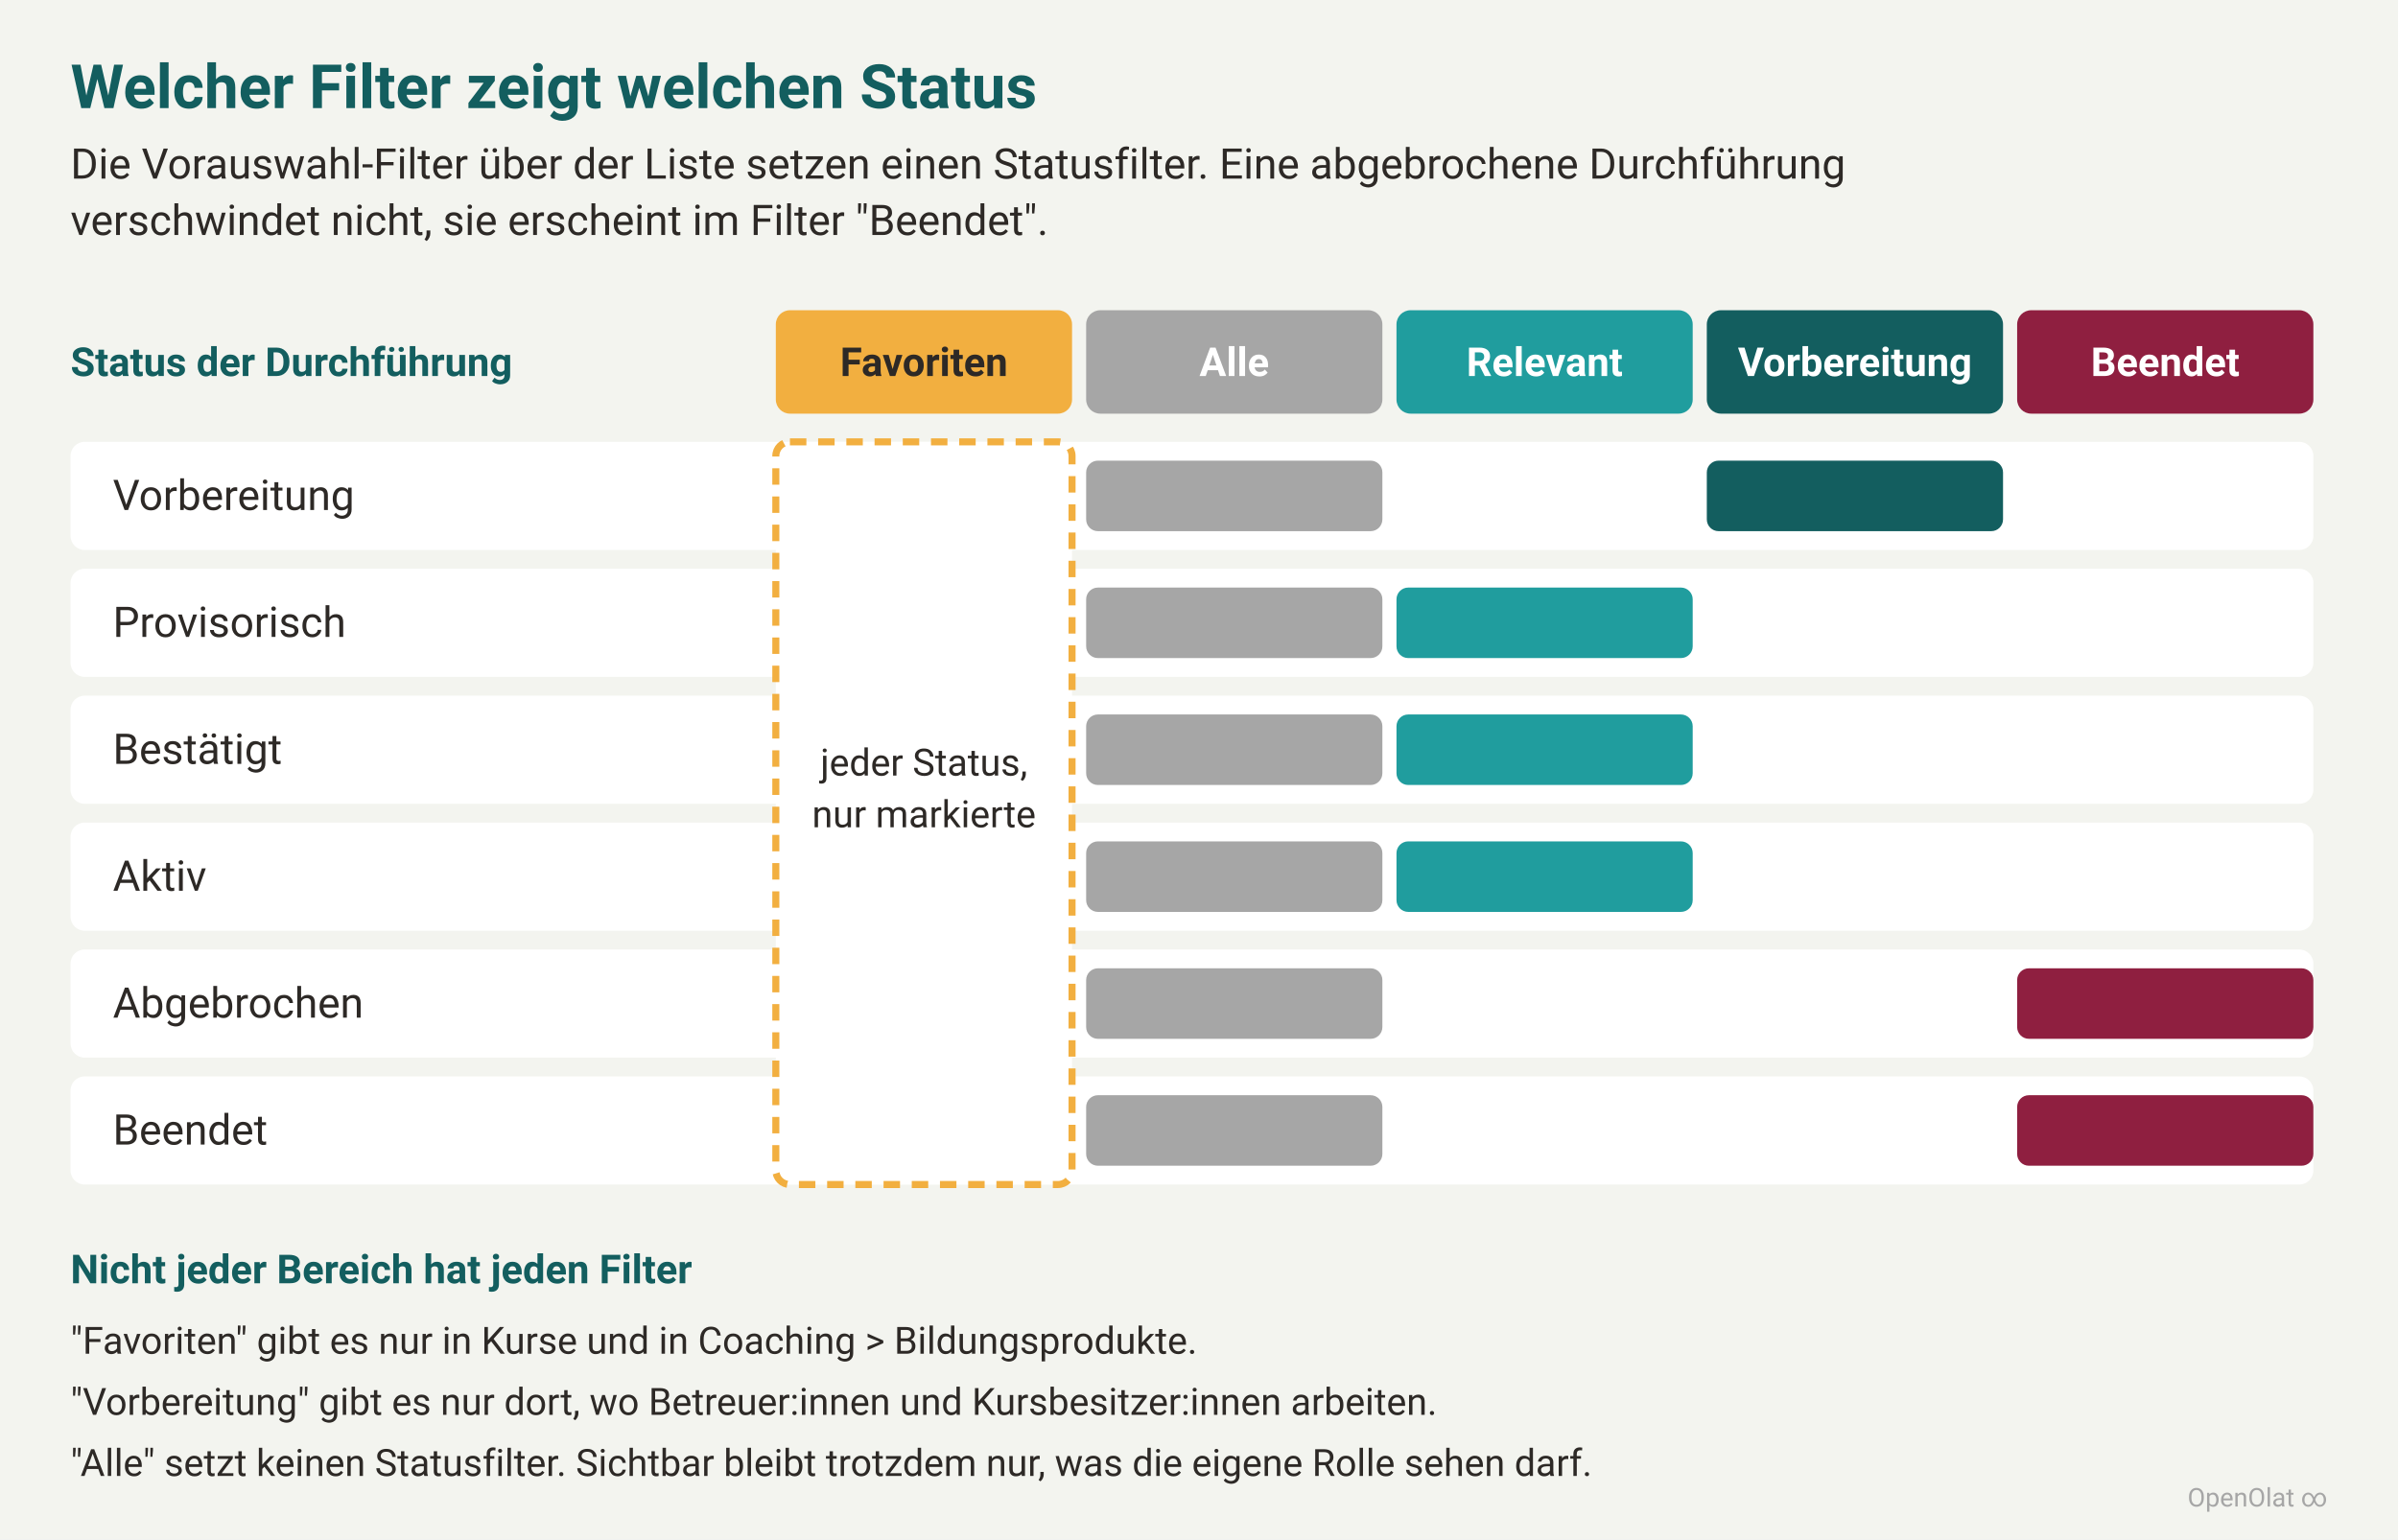
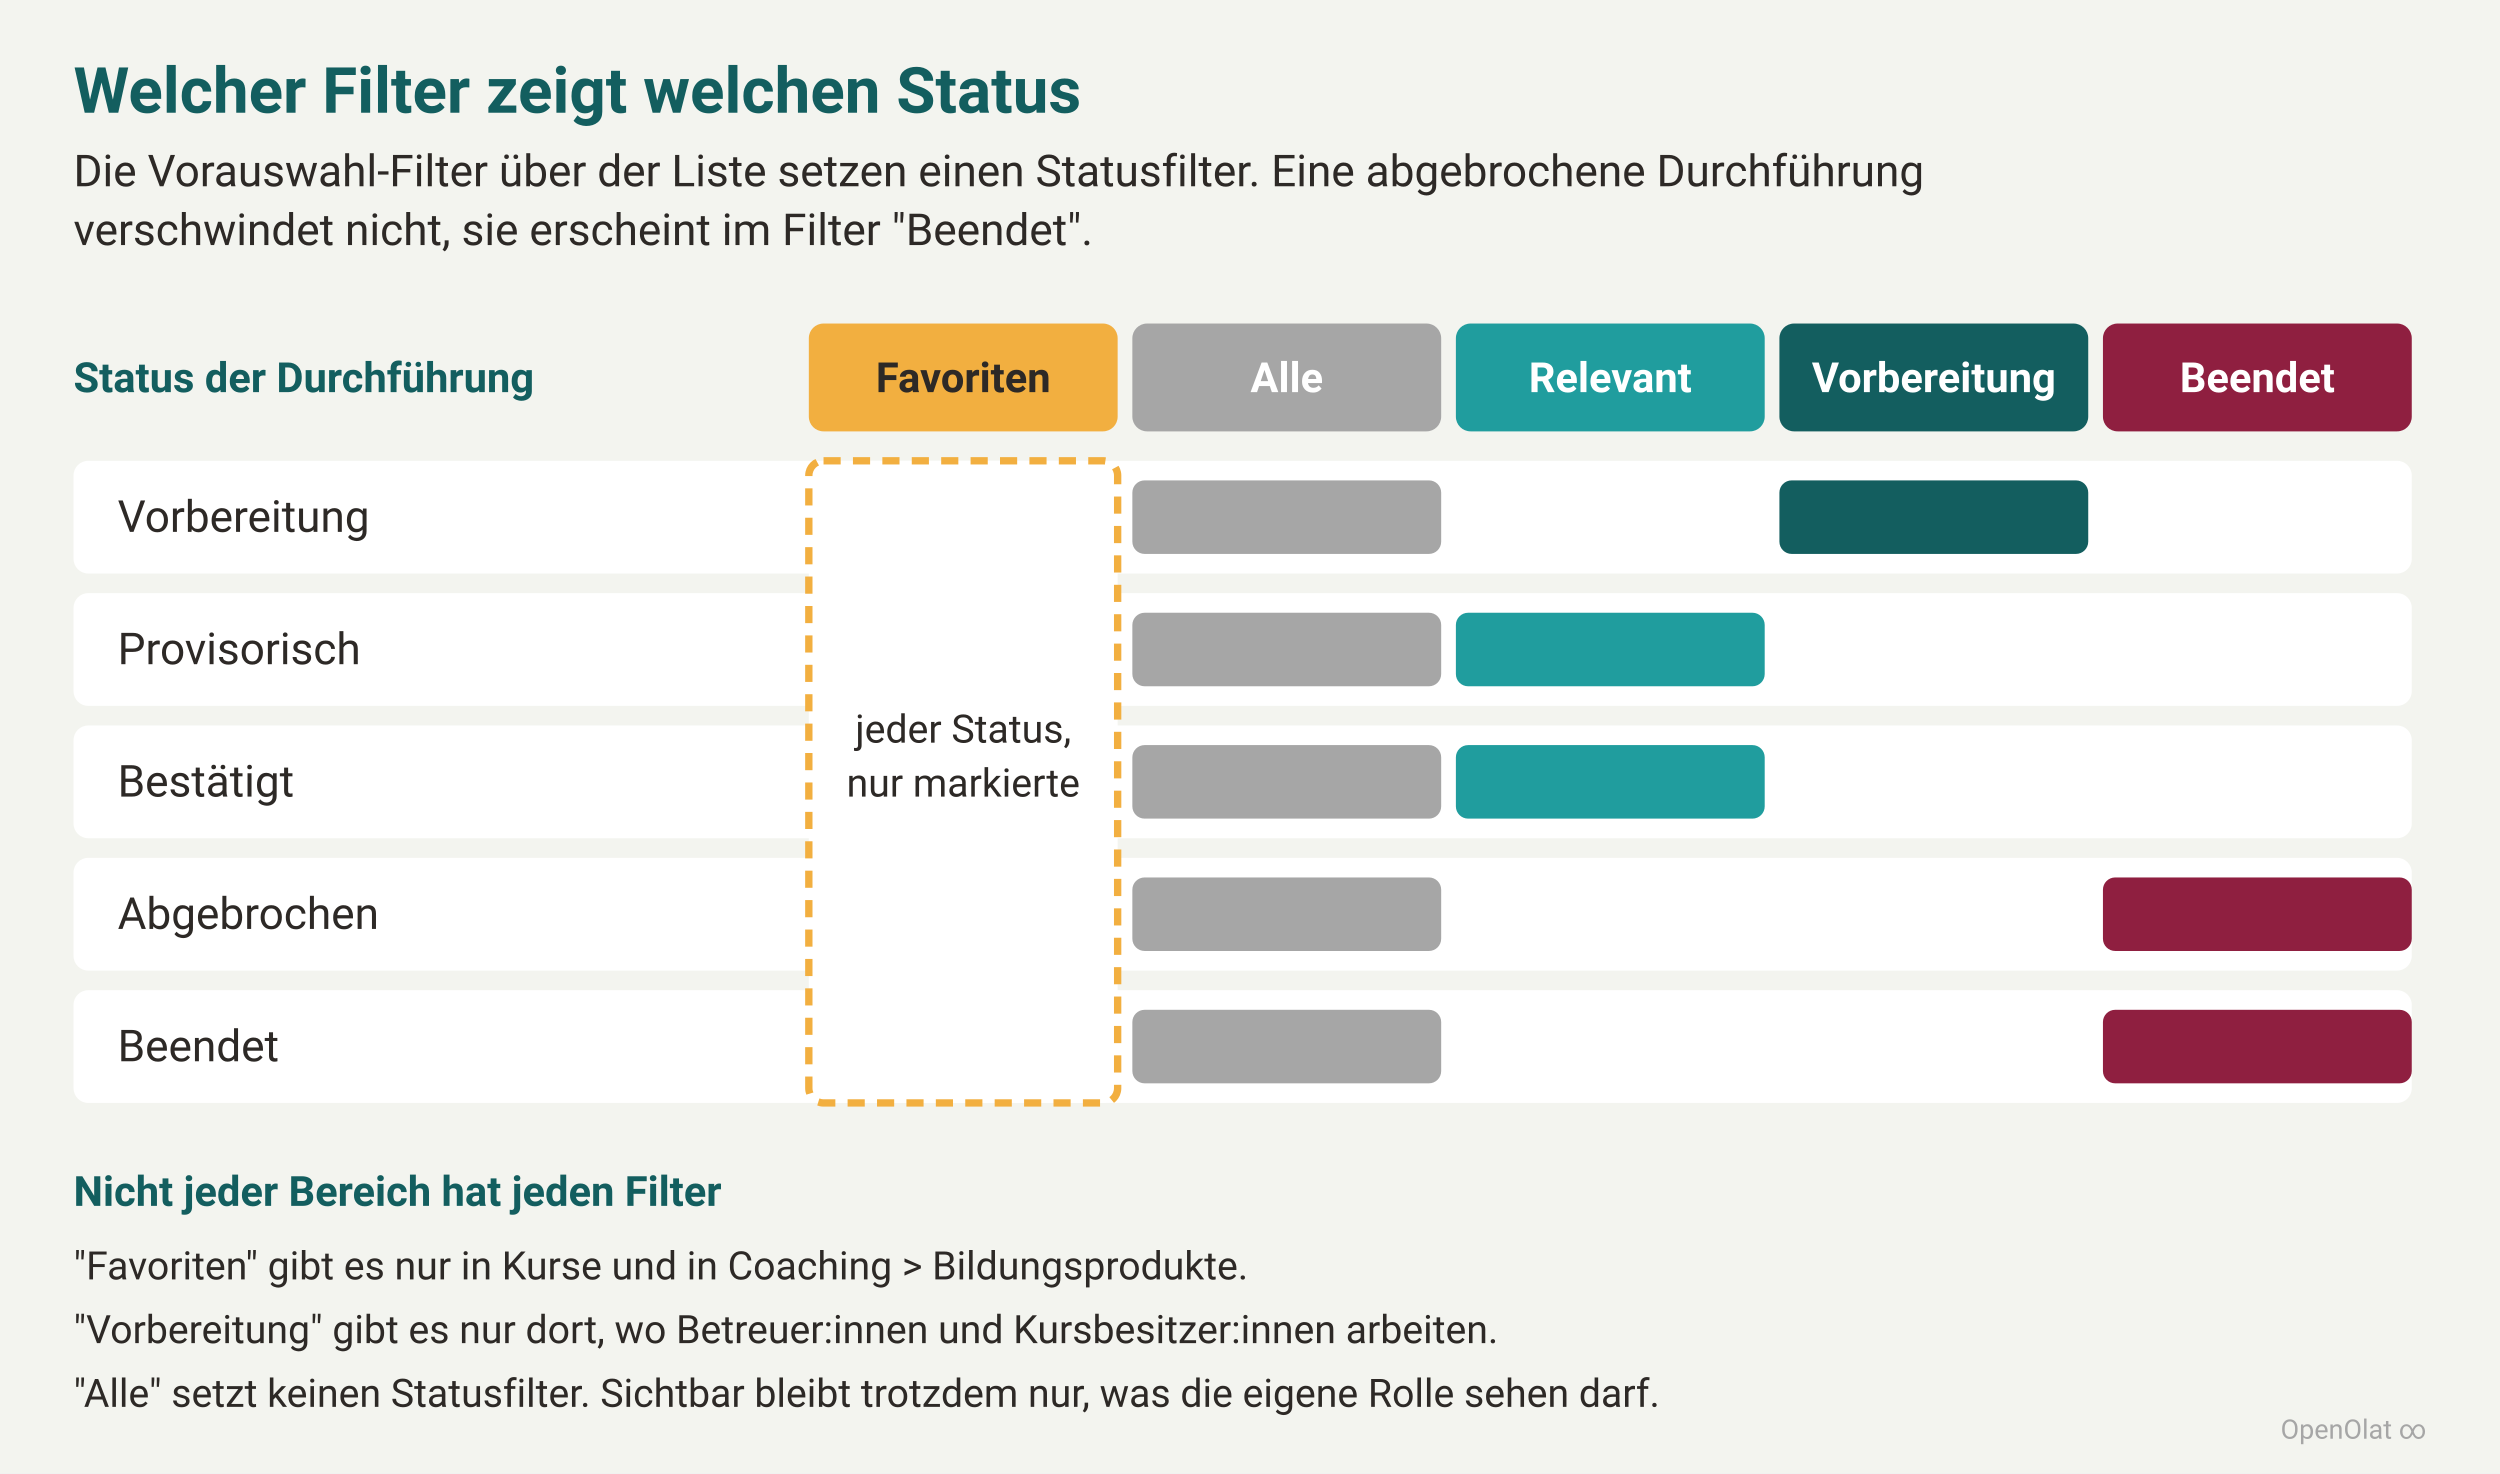
- <svg xmlns="http://www.w3.org/2000/svg" viewBox="0 0 1020 655" width="1020" height="655" role="img" aria-label="Zuordnung der Vorauswahl-Filter zu den Status einer Durchfuehrung">
-   <rect x="0" y="0" width="1020" height="655" fill="#F3F4EF" />
+ <svg xmlns="http://www.w3.org/2000/svg" viewBox="0 0 1020 601" width="1020" height="601" role="img" aria-label="Zuordnung der Vorauswahl-Filter zu den Status einer Durchführung">
+   <rect x="0" y="0" width="1020" height="601" fill="#F3F4EF" />
  <text x="30" y="46" font-family="'Roboto', sans-serif" font-size="26" font-weight="700" fill="#135E5F">Welcher Filter zeigt welchen Status</text>
  <text x="30" y="76" font-family="'Roboto', sans-serif" font-size="18" fill="#2D2926">Die Vorauswahl-Filter über der Liste setzen einen Statusfilter. Eine abgebrochene Durchführung</text>
  <text x="30" y="100" font-family="'Roboto', sans-serif" font-size="18" fill="#2D2926">verschwindet nicht, sie erscheint im Filter "Beendet".</text>
  <g font-family="'Roboto', sans-serif" font-size="17" font-weight="700">
    <rect x="330" y="132" width="126" height="44" rx="6" fill="#F2AF40" />
    <text x="393" y="160" fill="#2D2926" text-anchor="middle">Favoriten</text>
    <rect x="462" y="132" width="126" height="44" rx="6" fill="#A6A6A6" />
    <text x="525" y="160" fill="#FFFFFF" text-anchor="middle">Alle</text>
    <rect x="594" y="132" width="126" height="44" rx="6" fill="#209D9E" />
    <text x="657" y="160" fill="#FFFFFF" text-anchor="middle">Relevant</text>
    <rect x="726" y="132" width="126" height="44" rx="6" fill="#135E5F" />
    <text x="789" y="160" fill="#FFFFFF" text-anchor="middle">Vorbereitung</text>
    <rect x="858" y="132" width="126" height="44" rx="6" fill="#8F1F40" />
    <text x="921" y="160" fill="#FFFFFF" text-anchor="middle">Beendet</text>
  </g>
  <text x="30" y="160" font-family="'Roboto', sans-serif" font-size="17" font-weight="700" fill="#135E5F">Status der Durchführung</text>
  <g font-family="'Roboto', sans-serif" font-size="18" fill="#2D2926">
    <rect x="30" y="188" width="954" height="46" rx="6" fill="#FFFFFF" />
    <text x="48" y="217">Vorbereitung</text>
    <rect x="462" y="196" width="126" height="30" rx="5" fill="#A6A6A6" />
    <rect x="726" y="196" width="126" height="30" rx="5" fill="#135E5F" />
    <rect x="30" y="242" width="954" height="46" rx="6" fill="#FFFFFF" />
    <text x="48" y="271">Provisorisch</text>
    <rect x="462" y="250" width="126" height="30" rx="5" fill="#A6A6A6" />
    <rect x="594" y="250" width="126" height="30" rx="5" fill="#209D9E" />
    <rect x="30" y="296" width="954" height="46" rx="6" fill="#FFFFFF" />
    <text x="48" y="325">Bestätigt</text>
    <rect x="462" y="304" width="126" height="30" rx="5" fill="#A6A6A6" />
    <rect x="594" y="304" width="126" height="30" rx="5" fill="#209D9E" />
    <rect x="30" y="350" width="954" height="46" rx="6" fill="#FFFFFF" />
-     <text x="48" y="379">Aktiv</text>
+     <text x="48" y="379">Abgebrochen</text>
    <rect x="462" y="358" width="126" height="30" rx="5" fill="#A6A6A6" />
-     <rect x="594" y="358" width="126" height="30" rx="5" fill="#209D9E" />
+     <rect x="858" y="358" width="126" height="30" rx="5" fill="#8F1F40" />
    <rect x="30" y="404" width="954" height="46" rx="6" fill="#FFFFFF" />
-     <text x="48" y="433">Abgebrochen</text>
+     <text x="48" y="433">Beendet</text>
    <rect x="462" y="412" width="126" height="30" rx="5" fill="#A6A6A6" />
    <rect x="858" y="412" width="126" height="30" rx="5" fill="#8F1F40" />
-     <rect x="30" y="458" width="954" height="46" rx="6" fill="#FFFFFF" />
-     <text x="48" y="487">Beendet</text>
-     <rect x="462" y="466" width="126" height="30" rx="5" fill="#A6A6A6" />
-     <rect x="858" y="466" width="126" height="30" rx="5" fill="#8F1F40" />
  </g>
-   <rect x="330" y="188" width="126" height="316" rx="6" fill="#FFFFFF" stroke="#F2AF40" stroke-width="3" stroke-dasharray="7 5" />
-   <text x="393" y="330" font-family="'Roboto', sans-serif" font-size="16" fill="#2D2926" text-anchor="middle">jeder Status,</text>
-   <text x="393" y="352" font-family="'Roboto', sans-serif" font-size="16" fill="#2D2926" text-anchor="middle">nur markierte</text>
-   <text x="30" y="546" font-family="'Roboto', sans-serif" font-size="17" font-weight="700" fill="#135E5F">Nicht jeder Bereich hat jeden Filter</text>
+   <rect x="330" y="188" width="126" height="262" rx="6" fill="#FFFFFF" stroke="#F2AF40" stroke-width="3" stroke-dasharray="7 5" />
+   <text x="393" y="303" font-family="'Roboto', sans-serif" font-size="16" fill="#2D2926" text-anchor="middle">jeder Status,</text>
+   <text x="393" y="325" font-family="'Roboto', sans-serif" font-size="16" fill="#2D2926" text-anchor="middle">nur markierte</text>
+   <text x="30" y="492" font-family="'Roboto', sans-serif" font-size="17" font-weight="700" fill="#135E5F">Nicht jeder Bereich hat jeden Filter</text>
  <g font-family="'Roboto', sans-serif" font-size="16" fill="#2D2926">
-     <text x="30" y="576">"Favoriten" gibt es nur in Kurse und in Coaching &gt; Bildungsprodukte.</text>
-     <text x="30" y="602">"Vorbereitung" gibt es nur dort, wo Betreuer:innen und Kursbesitzer:innen arbeiten.</text>
-     <text x="30" y="628">"Alle" setzt keinen Statusfilter. Sichtbar bleibt trotzdem nur, was die eigene Rolle sehen darf.</text>
+     <text x="30" y="522">"Favoriten" gibt es nur in Kurse und in Coaching &gt; Bildungsprodukte.</text>
+     <text x="30" y="548">"Vorbereitung" gibt es nur dort, wo Betreuer:innen und Kursbesitzer:innen arbeiten.</text>
+     <text x="30" y="574">"Alle" setzt keinen Statusfilter. Sichtbar bleibt trotzdem nur, was die eigene Rolle sehen darf.</text>
  </g>
-   <text x="990" y="641" font-family="'Roboto', sans-serif" font-size="11" fill="#A6A6A6" text-anchor="end">OpenOlat ∞</text>
+   <text x="990" y="587" font-family="'Roboto', sans-serif" font-size="11" fill="#A6A6A6" text-anchor="end">OpenOlat ∞</text>
</svg>
